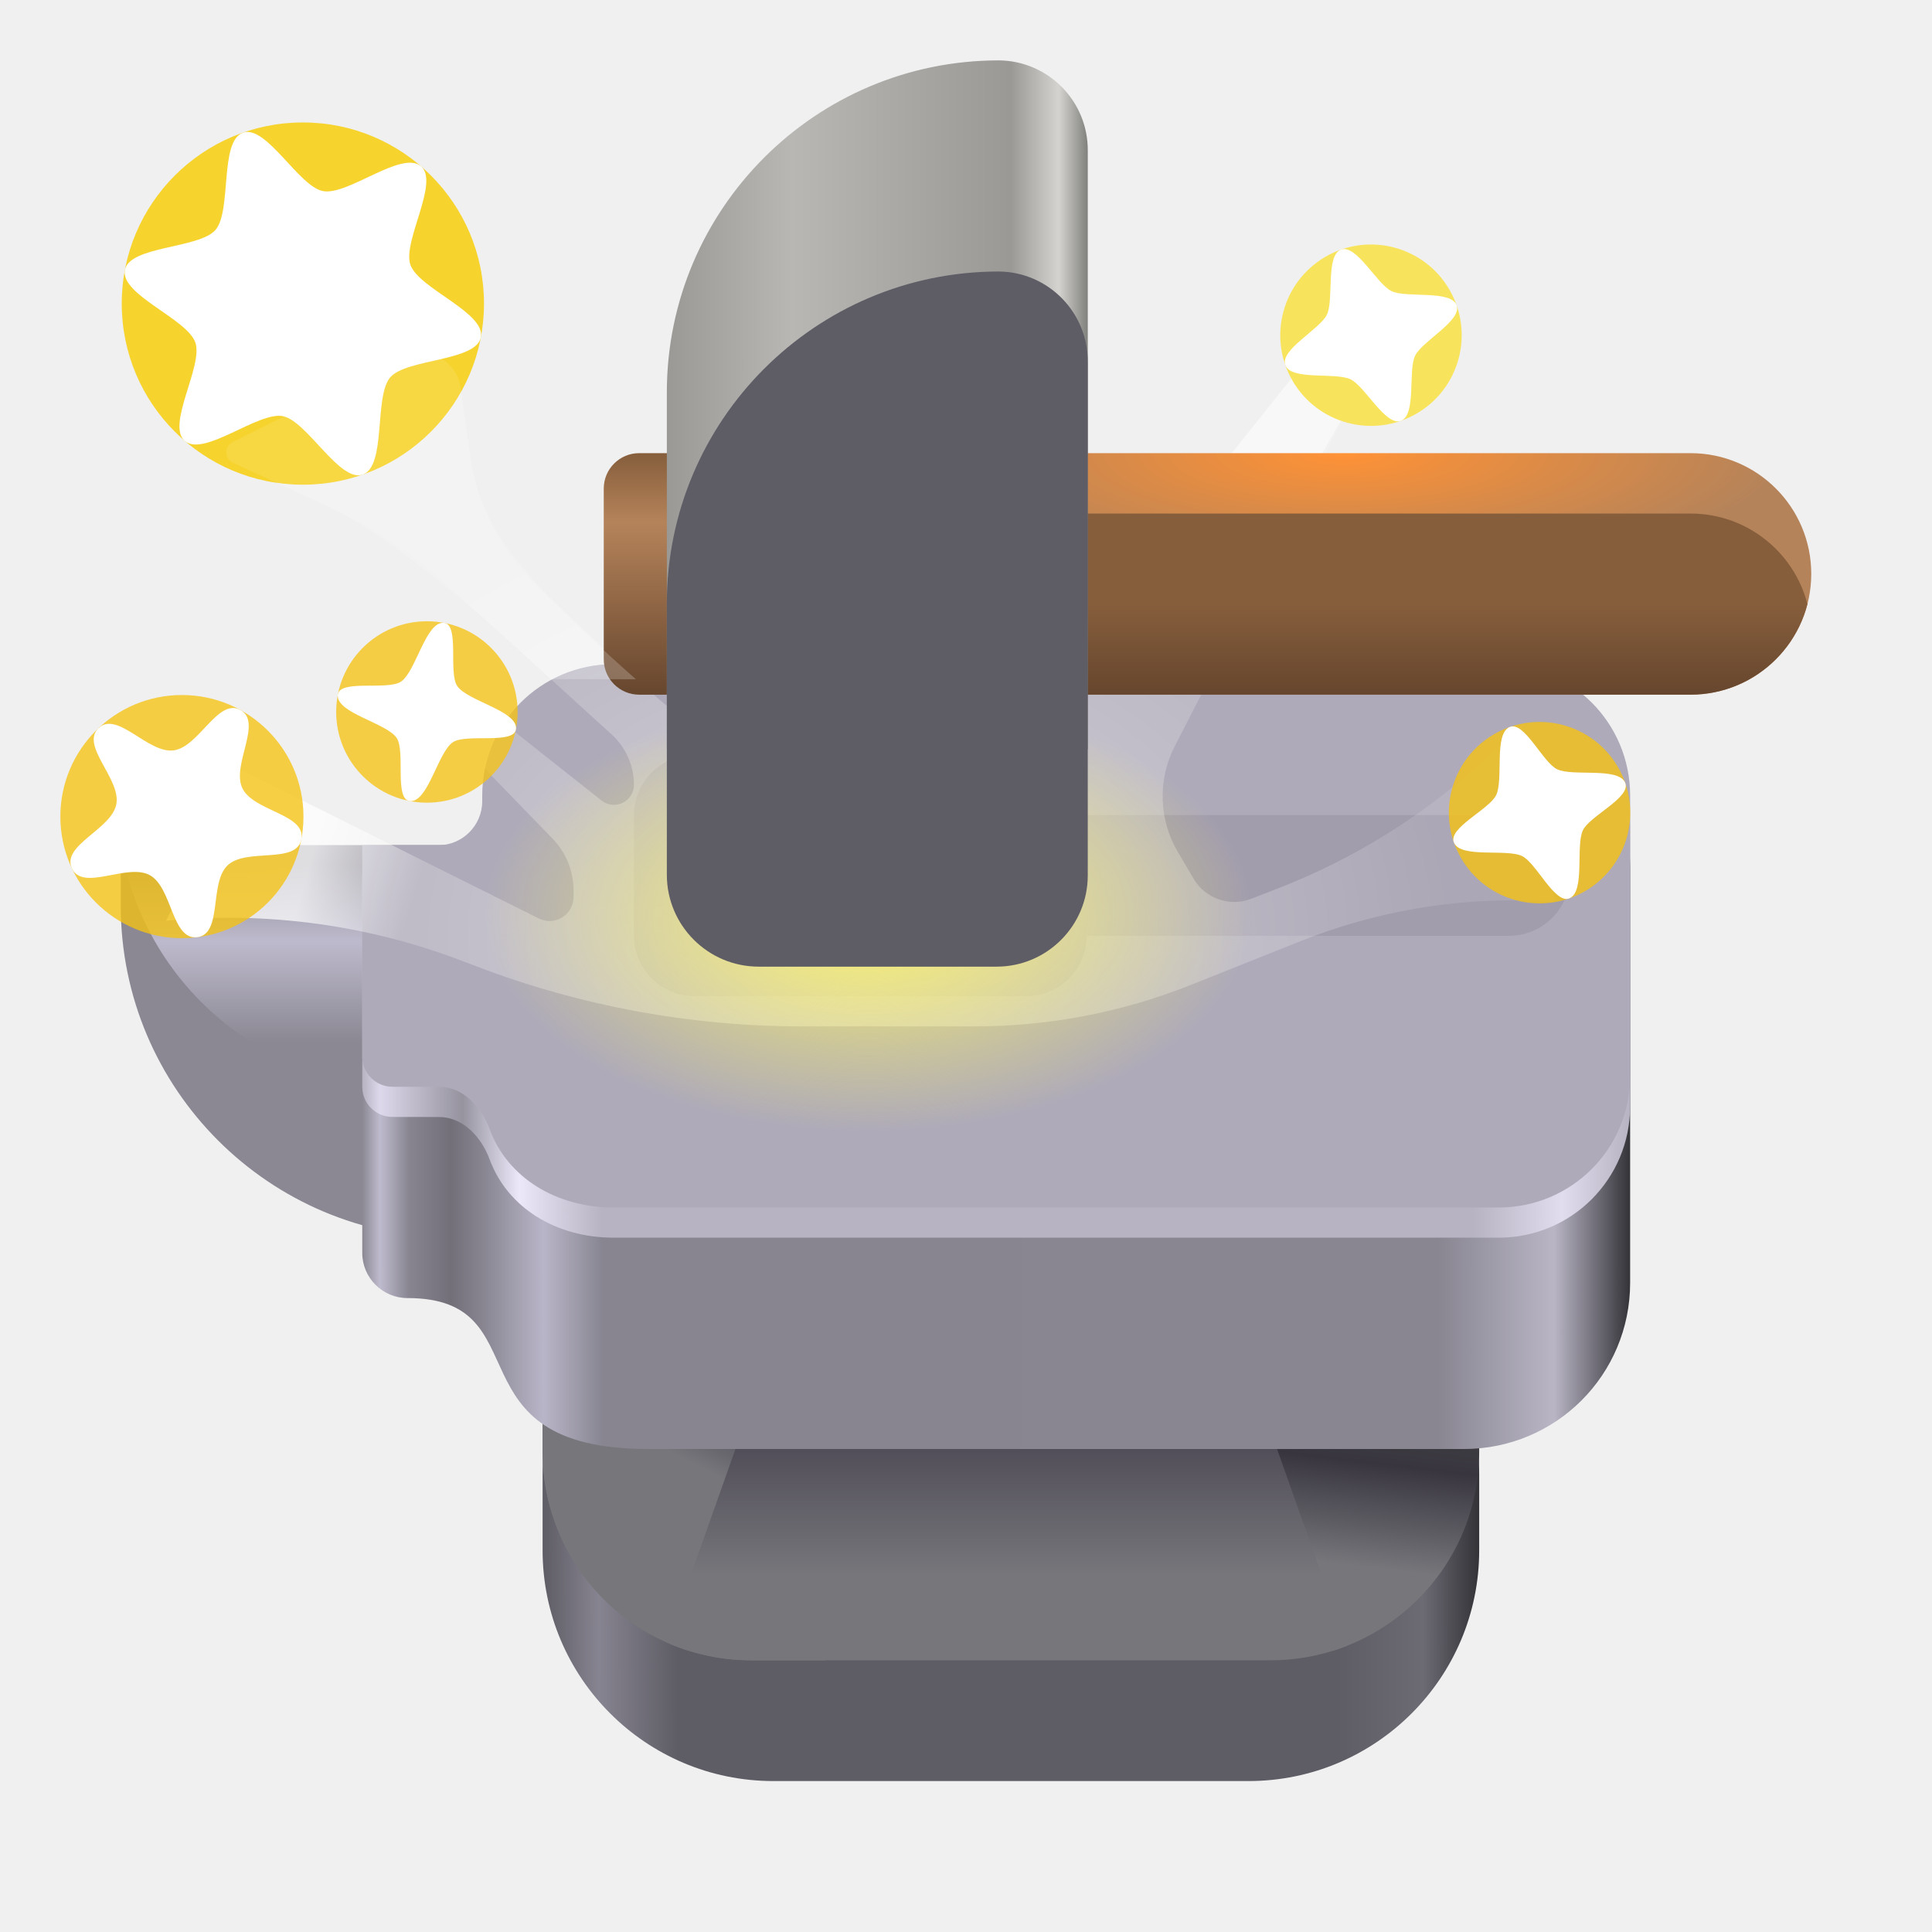
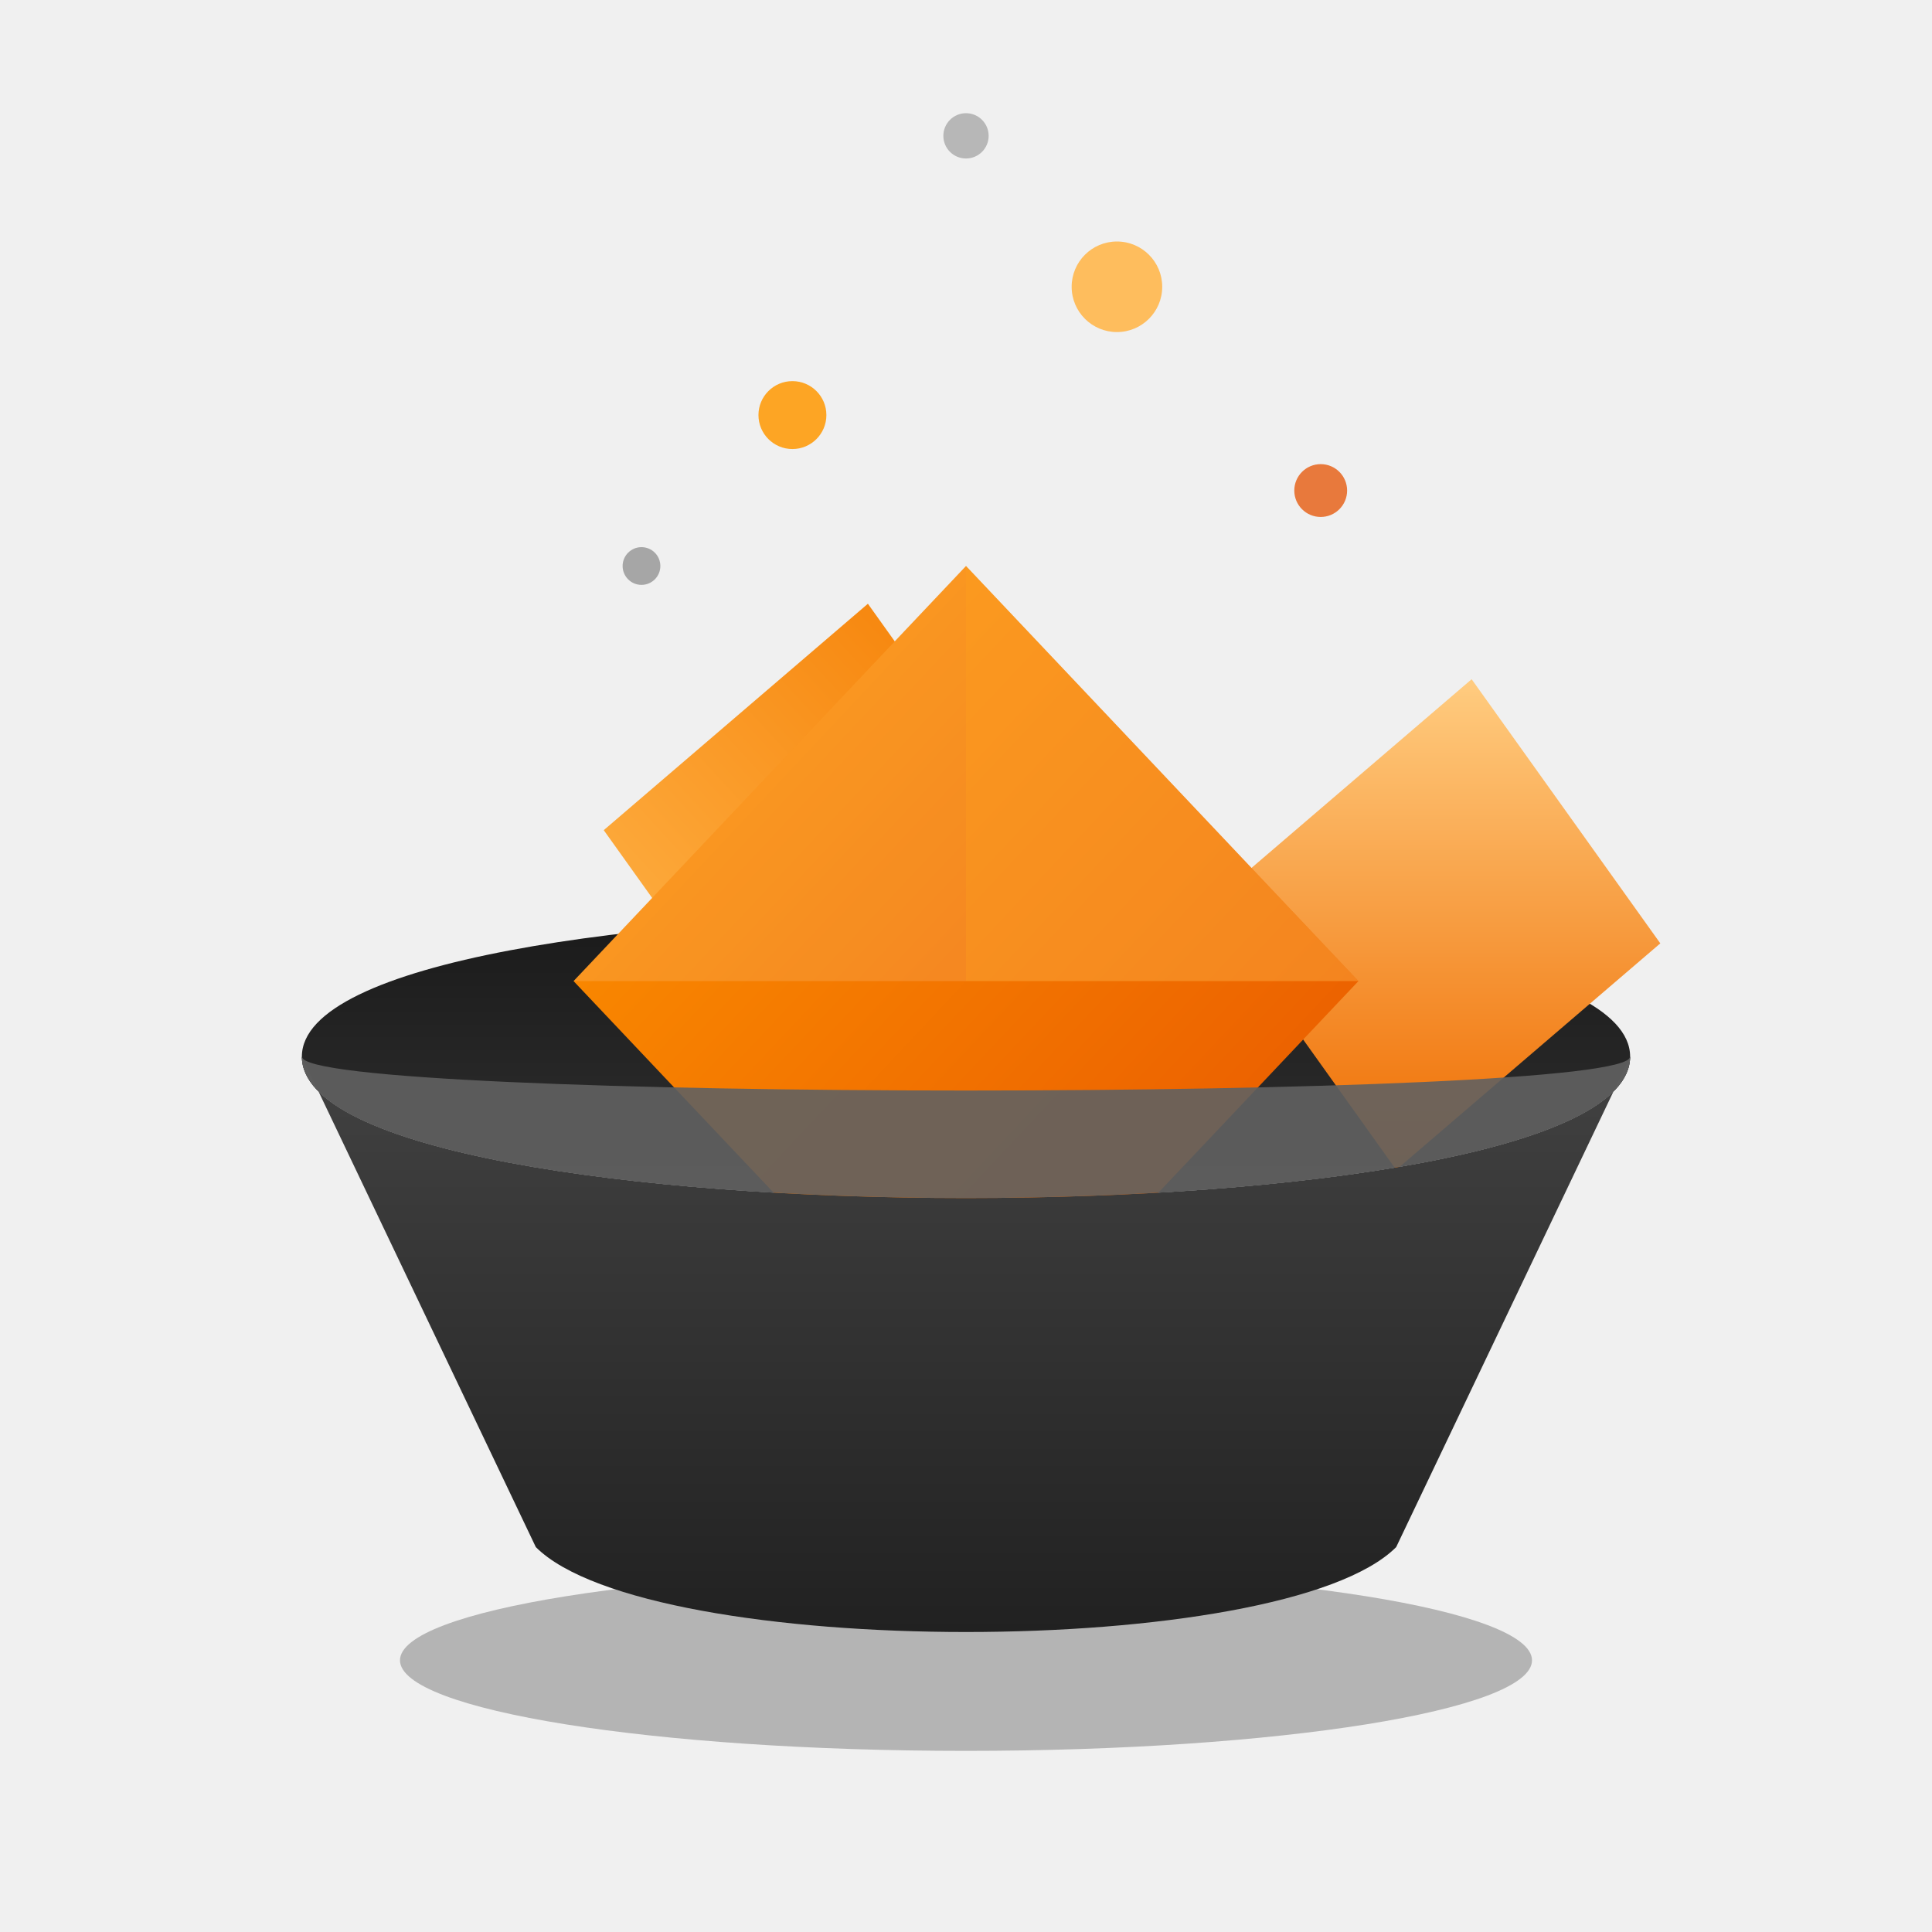
- <svg xmlns="http://www.w3.org/2000/svg" height="128px" viewBox="0 0 128 128" width="128px">
-   <linearGradient id="a" gradientUnits="userSpaceOnUse" x1="36" x2="98" y1="112" y2="111.871">
-     <stop offset="0" stop-color="#5e5c64" />
-     <stop offset="0.059" stop-color="#878491" />
-     <stop offset="0.144" stop-color="#5e5c64" />
-     <stop offset="0.849" stop-color="#5e5c64" />
-     <stop offset="0.94" stop-color="#6c6a73" />
-     <stop offset="1" stop-color="#343338" />
-   </linearGradient>
-   <clipPath id="b">
-     <path d="m 35 74 h 63 v 36 h -63 z m 0 0" />
-   </clipPath>
-   <clipPath id="c">
-     <path d="m 49.781 74.367 h 34.387 c 7.641 0 13.832 6.195 13.832 13.832 v 7.969 c 0 7.641 -6.191 13.832 -13.832 13.832 h -34.387 c -7.641 0 -13.832 -6.191 -13.832 -13.832 v -7.969 c 0 -7.637 6.191 -13.832 13.832 -13.832 z m 0 0" />
-   </clipPath>
-   <linearGradient id="d" gradientUnits="userSpaceOnUse" x1="89" x2="87.649" y1="92" y2="103.491">
-     <stop offset="0" stop-color="#454545" />
-     <stop offset="0.404" stop-color="#38353f" />
-     <stop offset="1" stop-color="#77767b" />
-   </linearGradient>
-   <clipPath id="e">
-     <path d="m 35 74 h 25 v 36 h -25 z m 0 0" />
-   </clipPath>
-   <clipPath id="f">
-     <path d="m 49.781 74.367 h 34.387 c 7.641 0 13.832 6.195 13.832 13.832 v 7.969 c 0 7.641 -6.191 13.832 -13.832 13.832 h -34.387 c -7.641 0 -13.832 -6.191 -13.832 -13.832 v -7.969 c 0 -7.637 6.191 -13.832 13.832 -13.832 z m 0 0" />
-   </clipPath>
-   <linearGradient id="g" gradientUnits="userSpaceOnUse" x1="44" x2="48" y1="96" y2="88">
-     <stop offset="0" stop-color="#77767b" />
-     <stop offset="1" stop-color="#241f31" />
-   </linearGradient>
-   <clipPath id="h">
-     <path d="m 44 77 h 46 v 33 h -46 z m 0 0" />
-   </clipPath>
-   <clipPath id="i">
-     <path d="m 49.781 74.367 h 34.387 c 7.641 0 13.832 6.195 13.832 13.832 v 7.969 c 0 7.641 -6.191 13.832 -13.832 13.832 h -34.387 c -7.641 0 -13.832 -6.191 -13.832 -13.832 v -7.969 c 0 -7.637 6.191 -13.832 13.832 -13.832 z m 0 0" />
-   </clipPath>
-   <linearGradient id="j" gradientTransform="matrix(-0.708333 0 0 1 117.6667 -174.6602)" gradientUnits="userSpaceOnUse" x1="74" x2="74" y1="266" y2="279">
-     <stop offset="0" stop-color="#3d3846" />
-     <stop offset="1" stop-color="#77767b" />
-   </linearGradient>
-   <linearGradient id="k" gradientUnits="userSpaceOnUse" x1="24" x2="108" y1="89.382" y2="89.382">
-     <stop offset="0" stop-color="#8b8893" />
-     <stop offset="0.014" stop-color="#bfbbce" />
-     <stop offset="0.037" stop-color="#888591" />
-     <stop offset="0.07" stop-color="#726f79" />
-     <stop offset="0.095" stop-color="#888591" />
-     <stop offset="0.143" stop-color="#b9b5c8" />
-     <stop offset="0.19" stop-color="#888591" />
-     <stop offset="0.849" stop-color="#898692" />
-     <stop offset="0.94" stop-color="#b9b5c5" />
-     <stop offset="1" stop-color="#343338" />
-   </linearGradient>
-   <linearGradient id="l" gradientTransform="matrix(1 0 0 0.65598 0 -89.62746)" gradientUnits="userSpaceOnUse" x1="18" x2="18" y1="224" y2="241.856">
-     <stop offset="0" stop-color="#8b8893" />
-     <stop offset="0.431" stop-color="#bebacd" />
-     <stop offset="1" stop-color="#8b8893" />
-   </linearGradient>
-   <linearGradient id="m" gradientUnits="userSpaceOnUse" x1="24" x2="108" y1="82" y2="82">
-     <stop offset="0" stop-color="#b7b3c2" />
-     <stop offset="0.014" stop-color="#ddd8eb" />
-     <stop offset="0.049" stop-color="#b7b3c2" />
-     <stop offset="0.079" stop-color="#96939f" />
-     <stop offset="0.124" stop-color="#ece8fa" />
-     <stop offset="0.189" stop-color="#b7b3c2" />
-     <stop offset="0.876" stop-color="#b7b3c2" />
-     <stop offset="0.946" stop-color="#e1dcee" />
-     <stop offset="1" stop-color="#b7b3c2" />
-   </linearGradient>
-   <radialGradient id="n" cx="56" cy="243.89" gradientTransform="matrix(0.996699 0.00000013 -0.0000001 0.730913 0.18487 -116.2627)" gradientUnits="userSpaceOnUse" r="40.132">
-     <stop offset="0" stop-color="#ffffff" stop-opacity="0.467" />
-     <stop offset="1" stop-color="#ffffff" stop-opacity="0.106" />
-   </radialGradient>
-   <linearGradient id="o" gradientUnits="userSpaceOnUse" x1="20" x2="27" y1="59" y2="61">
-     <stop offset="0" stop-color="#ffffff" stop-opacity="0.671" />
-     <stop offset="1" stop-color="#ffffff" stop-opacity="0" />
-   </linearGradient>
-   <radialGradient id="p" cx="57.5" cy="231" gradientTransform="matrix(1.243902 0 0 0.707317 -14.02439 -102.8902)" gradientUnits="userSpaceOnUse" r="20.5">
-     <stop offset="0" stop-color="#f9f06b" />
-     <stop offset="1" stop-color="#f9f06b" stop-opacity="0" />
-   </radialGradient>
-   <clipPath id="q">
-     <path d="m 54 30 h 66 v 17 h -66 z m 0 0" />
-   </clipPath>
-   <clipPath id="r">
-     <path d="m 62 30.023 h 50 c 4.418 0 8 3.582 8 8 c 0 4.418 -3.582 8 -8 8 h -50 c -4.418 0 -8 -3.582 -8 -8 c 0 -4.418 3.582 -8 8 -8 z m 0 0" />
-   </clipPath>
-   <radialGradient id="s" cx="89" cy="182.901" gradientTransform="matrix(0.878788 0 0 0.242424 10.78788 -14.33962)" gradientUnits="userSpaceOnUse" r="33">
-     <stop offset="0" stop-color="#ff9236" />
-     <stop offset="1" stop-color="#b5835a" />
-   </radialGradient>
-   <clipPath id="t">
-     <path d="m 54 34 h 66 v 13 h -66 z m 0 0" />
-   </clipPath>
-   <clipPath id="u">
-     <path d="m 62 30.023 h 50 c 4.418 0 8 3.582 8 8 c 0 4.418 -3.582 8 -8 8 h -50 c -4.418 0 -8 -3.582 -8 -8 c 0 -4.418 3.582 -8 8 -8 z m 0 0" />
-   </clipPath>
-   <linearGradient id="v" gradientUnits="userSpaceOnUse" x1="96" x2="96" y1="40.024" y2="46.024">
-     <stop offset="0" stop-color="#865e3c" />
-     <stop offset="1" stop-color="#66462e" />
-   </linearGradient>
-   <linearGradient id="w" gradientUnits="userSpaceOnUse" x1="42.495" x2="42.495" y1="30.024" y2="46.024">
-     <stop offset="0" stop-color="#865e3c" />
-     <stop offset="0.286" stop-color="#b5835a" />
-     <stop offset="1" stop-color="#66462e" />
-   </linearGradient>
-   <linearGradient id="x" gradientUnits="userSpaceOnUse" x1="44.18" x2="73" y1="26.816" y2="26.816">
-     <stop offset="0" stop-color="#9a9996" />
-     <stop offset="0.287" stop-color="#b8b7b4" />
-     <stop offset="0.791" stop-color="#9a9996" />
-     <stop offset="0.901" stop-color="#d4d3cf" />
-     <stop offset="1" stop-color="#585855" />
-   </linearGradient>
-   <path d="m 51.242 82.367 h 31.469 c 8.441 0 15.289 6.848 15.289 15.293 v 5.051 c 0 8.441 -6.848 15.289 -15.289 15.289 h -31.469 c -8.445 0 -15.293 -6.848 -15.293 -15.289 v -5.051 c 0 -8.445 6.848 -15.293 15.293 -15.293 z m 0 0" fill="url(#a)" fill-rule="evenodd" />
-   <g clip-path="url(#b)">
-     <g clip-path="url(#c)">
-       <path d="m 47.949 74.367 h 38.051 c 6.629 0 12 5.375 12 12 v 11.633 c 0 6.629 -5.371 12 -12 12 h -38.051 c -6.625 0 -12 -5.371 -12 -12 v -11.633 c 0 -6.625 5.375 -12 12 -12 z m 0 0" fill="url(#d)" fill-rule="evenodd" />
-     </g>
-   </g>
-   <g clip-path="url(#e)">
-     <g clip-path="url(#f)">
-       <path d="m 26 72 h 22 c 6.629 0 12 5.371 12 12 v 16 c 0 6.629 -5.371 12 -12 12 h -22 c -6.629 0 -12 -5.371 -12 -12 v -16 c 0 -6.629 5.371 -12 12 -12 z m 0 0" fill="url(#g)" fill-rule="evenodd" />
-     </g>
-   </g>
-   <g clip-path="url(#h)">
-     <g clip-path="url(#i)">
-       <path d="m 89.332 109.34 l -11.332 -32 h -22.668 l -11.332 32 z m 0 0" fill="url(#j)" />
-     </g>
-   </g>
-   <path d="m 8 60 v -4 h 38 v 26 h -16 c -12.148 0 -22 -9.852 -22 -22 z m 0 0" fill="#8b8893" fill-rule="evenodd" />
-   <path d="m 42.969 46.461 c -6.105 0 -11.02 4.914 -11.02 11.02 v 14.52 h -7.949 v 11 c 0 1.656 1.344 3 3 3 c 9 0 2.578 10 15.969 10 h 54.016 c 6.102 0 11.016 -4.914 11.016 -11.02 v -27.5 c 0 -6.105 -4.914 -11.02 -11.016 -11.02 z m 0 0" fill="url(#k)" fill-rule="evenodd" />
-   <path d="m 8 56 h 38 v 15.742 h -16 c -10.422 1.73 -20.273 -5.32 -22 -15.742 z m 0 0" fill="url(#l)" fill-rule="evenodd" />
-   <path d="m 40.66 46 c -4.824 0 -8.711 3.887 -8.711 8.711 v 0.367 c 0 1.613 -1.309 2.922 -2.922 2.922 h -5.027 v 14 c 0 1.105 0.895 2 2 2 l 3.094 0.004 c 1.578 0 2.797 1.328 3.34 2.797 c 1.184 3.219 4.41 5.199 8.227 5.199 h 58.629 c 4.824 0 8.711 -3.887 8.711 -8.711 v -18.578 c 0 -4.824 -3.887 -8.711 -8.711 -8.711 z m 0 0" fill="url(#m)" fill-rule="evenodd" />
-   <path d="m 40.66 44 c -4.824 0 -8.711 3.887 -8.711 8.711 v 0.367 c 0 1.613 -1.309 2.922 -2.922 2.922 h -5.027 v 14 c 0 1.105 0.895 2 2 2 l 3.094 0.004 c 1.578 0 2.797 1.328 3.34 2.797 c 1.184 3.219 4.41 5.199 8.227 5.199 h 58.629 c 4.824 0 8.711 -3.887 8.711 -8.711 v -18.578 c 0 -4.824 -3.887 -8.711 -8.711 -8.711 z m 0 0" fill="#aeaab9" fill-rule="evenodd" />
-   <path d="m 46.027 50 c -2.23 0 -4.027 1.797 -4.027 4.023 v 7.953 c 0 2.227 1.797 4.023 4.027 4.023 h 21.945 c 2.223 0 4.012 -1.781 4.027 -4 h 27.973 c 2.23 0 4.027 -1.785 4.027 -4 s -1.797 -4 -4.027 -4 h -27.973 c -0.016 -2.219 -1.805 -4 -4.027 -4 z m 0 0" fill="#241f31" fill-opacity="0.086" fill-rule="evenodd" />
-   <path d="m 64.602 68 h -11.453 c -7.371 0 -14.68 -1.344 -21.566 -3.969 l -0.852 -0.324 c -6.277 -2.422 -13.031 -3.348 -19.73 -2.707 l 5.047 -9.953 l 19.652 9.805 c 0.492 0.246 1.078 0.219 1.547 -0.07 s 0.754 -0.801 0.754 -1.355 v -0.426 c 0 -1.281 -0.5 -2.516 -1.391 -3.438 l -4.582 -4.723 l 1.117 -3.113 l 6.711 5.312 c 0.398 0.312 0.941 0.375 1.398 0.152 c 0.457 -0.223 0.746 -0.684 0.746 -1.191 c 0 -1.273 -0.539 -2.488 -1.48 -3.344 l -10.566 -9.605 c -2.523 -2.297 -5.383 -4.188 -8.484 -5.613 l -6.031 -2.777 c -0.266 -0.121 -0.438 -0.383 -0.441 -0.676 s 0.156 -0.562 0.418 -0.691 l 11.258 -5.629 c 0.77 -0.387 1.68 -0.375 2.441 0.023 c 0.762 0.402 1.285 1.145 1.402 1.996 l 0.602 4.301 c 0.488 3.473 2.152 6.676 4.715 9.074 l 6.961 6.5 c 4.43 4.141 10.262 6.441 16.324 6.441 h 0.301 c 2.898 0 5.637 -1.312 7.449 -3.574 l 19.441 -24.23 l 3.465 2 l -11.945 23.246 c -1.137 2.215 -1.062 4.859 0.203 7.004 l 1.047 1.773 c 0.773 1.316 2.391 1.879 3.816 1.328 l 1.719 -0.668 c 4.91 -1.895 9.434 -4.676 13.344 -8.199 l 2.895 -2.602 l 2.176 11.648 l -1.461 -0.055 c -5.246 -0.184 -10.477 0.723 -15.355 2.664 l -7.336 2.926 c -4.543 1.809 -9.387 2.738 -14.273 2.738 z m 0 0" fill="url(#n)" />
-   <path d="m 31.582 64.031 l -0.852 -0.324 c -6.277 -2.422 -13.031 -3.348 -19.73 -2.707 l 5.047 -9.953 l 19.652 9.805 z m 0 0" fill="url(#o)" />
-   <path d="m 83 60.5 c 0 8.008 -11.418 14.5 -25.5 14.5 s -25.5 -6.492 -25.5 -14.5 s 11.418 -14.5 25.5 -14.5 s 25.5 6.492 25.5 14.5 z m 0 0" fill="url(#p)" fill-rule="evenodd" />
-   <path d="m 86.258 24.195 l -13.195 16.512 l 7.168 2.312 l 9.293 -16.379 z m 0 0" fill="#ffffff" fill-opacity="0.482" />
-   <g clip-path="url(#q)">
-     <g clip-path="url(#r)">
-       <path d="m 54 30.023 h 66 v 16 h -66 z m 0 0" fill="url(#s)" fill-rule="evenodd" />
-     </g>
-   </g>
-   <g clip-path="url(#t)">
-     <g clip-path="url(#u)">
-       <path d="m 62 34.023 h 50 c 4.418 0 8 3.582 8 8 c 0 4.418 -3.582 8 -8 8 h -50 c -4.418 0 -8 -3.582 -8 -8 c 0 -4.418 3.582 -8 8 -8 z m 0 0" fill="url(#v)" fill-rule="evenodd" />
-     </g>
-   </g>
-   <g fill-rule="evenodd">
-     <path d="m 42.344 30.023 h 13.805 c 1.297 0 2.348 1.051 2.348 2.348 v 11.309 c 0 1.293 -1.051 2.344 -2.348 2.344 h -13.805 c -1.293 0 -2.344 -1.051 -2.344 -2.344 v -11.309 c 0 -1.297 1.051 -2.348 2.344 -2.348 z m 0 0" fill="url(#w)" />
-     <path d="m 66.18 4 c 3.281 0.031 5.918 2.719 5.887 6 v 39.633 h -27.887 v -23.633 c 0 -12.148 9.852 -22 22 -22 z m 0 0" fill="url(#x)" />
-     <path d="m 66.18 17.988 c 3.285 0.035 5.918 2.727 5.887 6.012 v 34 c 0 3.336 -2.707 6.043 -6.043 6.043 h -15.754 c -3.363 0 -6.09 -2.727 -6.09 -6.09 v -17.965 c 0 -12.148 9.852 -22 22 -22 z m 0 0" fill="#5e5c64" />
-     <path d="m 32.066 20.113 c 0 6.629 -5.371 12 -12 12 c -6.625 0 -12 -5.371 -12 -12 c 0 -6.625 5.375 -12 12 -12 c 6.629 0 12 5.375 12 12 z m 0 0" fill="#f6d32d" />
-     <path d="m 31.859 22.336 c -0.289 1.617 -4.934 1.418 -6.004 2.664 c -1.09 1.27 -0.242 5.871 -1.816 6.438 c -1.543 0.559 -3.695 -3.562 -5.309 -3.867 c -1.641 -0.309 -5.207 2.727 -6.484 1.645 c -1.254 -1.059 1.238 -4.98 0.695 -6.527 c -0.555 -1.578 -4.961 -3.148 -4.668 -4.793 c 0.289 -1.617 4.934 -1.418 6.004 -2.664 c 1.09 -1.27 0.246 -5.871 1.816 -6.438 c 1.547 -0.559 3.695 3.562 5.309 3.867 c 1.645 0.309 5.207 -2.727 6.484 -1.648 c 1.258 1.059 -1.238 4.984 -0.695 6.531 c 0.555 1.578 4.965 3.148 4.668 4.793 z m 0 0" fill="#ffffff" />
-     <path d="m 20.105 54.102 c 0 4.449 -3.605 8.055 -8.051 8.055 c -4.449 0 -8.055 -3.605 -8.055 -8.055 c 0 -4.449 3.605 -8.055 8.055 -8.055 c 4.445 0 8.051 3.605 8.051 8.055 z m 0 0" fill="#f5c211" fill-opacity="0.776" />
-     <path d="m 19.965 55.602 c -0.316 1.68 -3.637 0.551 -4.879 1.723 c -1.246 1.168 -0.32 4.551 -2.016 4.766 c -1.695 0.215 -1.648 -3.289 -3.145 -4.109 c -1.496 -0.82 -4.426 1.102 -5.156 -0.441 c -0.727 -1.547 2.621 -2.586 2.938 -4.262 c 0.32 -1.68 -2.414 -3.871 -1.172 -5.043 c 1.242 -1.168 3.266 1.695 4.961 1.48 c 1.691 -0.219 2.934 -3.496 4.43 -2.676 c 1.5 0.824 -0.602 3.629 0.129 5.176 c 0.727 1.543 4.23 1.711 3.91 3.387 z m 0 0" fill="#ffffff" />
-     <path d="m 107.203 50.836 c 1.66 2.875 0.676 6.551 -2.199 8.211 c -2.875 1.656 -6.551 0.672 -8.207 -2.203 c -1.66 -2.871 -0.676 -6.547 2.199 -8.207 c 2.875 -1.66 6.551 -0.676 8.207 2.199 z m 0 0" fill="#f5c211" fill-opacity="0.784" />
-     <path d="m 107.672 51.859 c 0.414 0.969 -2.34 2.191 -2.797 3.141 c -0.5 1.035 0.164 4.062 -0.895 4.516 c -0.965 0.41 -2.191 -2.344 -3.141 -2.801 c -1.035 -0.5 -4.062 0.168 -4.512 -0.891 c -0.414 -0.969 2.34 -2.195 2.797 -3.145 c 0.5 -1.035 -0.164 -4.062 0.895 -4.512 c 0.965 -0.414 2.191 2.34 3.141 2.797 c 1.035 0.5 4.062 -0.164 4.512 0.895 z m 0 0" fill="#ffffff" />
-     <path d="m 96.035 19.203 c 1.66 2.875 0.676 6.551 -2.199 8.207 c -2.875 1.66 -6.551 0.676 -8.211 -2.199 c -1.656 -2.875 -0.672 -6.547 2.203 -8.207 c 2.871 -1.66 6.547 -0.676 8.207 2.199 z m 0 0" fill="#f8e45c" />
-     <path d="m 96.504 20.227 c 0.371 1.016 -2.281 2.363 -2.75 3.34 c -0.48 0.992 0.098 3.934 -0.941 4.312 c -1.016 0.375 -2.363 -2.281 -3.34 -2.75 c -0.992 -0.48 -3.938 0.098 -4.316 -0.941 c -0.371 -1.016 2.281 -2.363 2.754 -3.34 c 0.477 -0.992 -0.098 -3.934 0.938 -4.312 c 1.02 -0.371 2.367 2.281 3.34 2.75 c 0.996 0.48 3.938 -0.098 4.316 0.941 z m 0 0" fill="#ffffff" />
-     <path d="m 34.293 47.168 c 0 3.32 -2.691 6.012 -6.008 6.012 c -3.32 0 -6.012 -2.691 -6.012 -6.012 c 0 -3.316 2.691 -6.008 6.012 -6.008 c 3.316 0 6.008 2.691 6.008 6.008 z m 0 0" fill="#f5c211" fill-opacity="0.761" />
-     <path d="m 34.188 48.289 c -0.082 1.066 -3.305 0.285 -4.188 0.887 c -0.996 0.68 -1.637 3.992 -2.836 3.898 c -1.066 -0.086 -0.285 -3.305 -0.887 -4.188 c -0.68 -0.996 -3.992 -1.637 -3.898 -2.84 c 0.086 -1.066 3.305 -0.285 4.188 -0.887 c 0.996 -0.676 1.637 -3.988 2.836 -3.895 c 1.07 0.082 0.285 3.301 0.891 4.188 c 0.676 0.996 3.988 1.637 3.895 2.836 z m 0 0" fill="#ffffff" />
-   </g>
-   <path d="m 36.496 44.992 c -7.496 -6.992 -11.926 -10.129 -15.027 -11.555 l -6.031 -2.777 c -0.578 -0.266 -0.594 -1.082 -0.023 -1.367 l 11.258 -5.629 c 1.637 -0.816 3.59 0.211 3.844 2.02 l 0.602 4.301 c 0.488 3.473 1.055 6.227 11.008 15.016 z m 0 0" fill="url(#n)" />
+ <svg xmlns="http://www.w3.org/2000/svg" viewBox="0 0 256 256" width="100%" height="100%">
+   <defs>
+     <linearGradient id="emberGrad1" x1="0%" y1="0%" x2="100%" y2="100%">
+       <stop offset="0%" stop-color="#ff9800" />
+       <stop offset="100%" stop-color="#e65100" />
+     </linearGradient>
+     <linearGradient id="emberGrad2" x1="0%" y1="100%" x2="100%" y2="0%">
+       <stop offset="0%" stop-color="#ffb74d" />
+       <stop offset="100%" stop-color="#f57c00" />
+     </linearGradient>
+     <linearGradient id="emberGrad3" x1="50%" y1="0%" x2="50%" y2="100%">
+       <stop offset="0%" stop-color="#ffcc80" />
+       <stop offset="100%" stop-color="#ef6c00" />
+     </linearGradient>
+     <linearGradient id="bowlGrad" x1="0%" y1="0%" x2="0%" y2="100%">
+       <stop offset="0%" stop-color="#424242" />
+       <stop offset="100%" stop-color="#212121" />
+     </linearGradient>
+     <linearGradient id="bowlInner" x1="0%" y1="0%" x2="0%" y2="100%">
+       <stop offset="0%" stop-color="#1a1a1a" />
+       <stop offset="100%" stop-color="#303030" />
+     </linearGradient>
+   </defs>
+   <ellipse cx="128" cy="220" rx="75" ry="12" fill="rgba(0, 0, 0, 0.25)" />
+   <path d="M 40 140 C 40 115, 216 115, 216 140 C 216 165, 40 165, 40 140 Z" fill="url(#bowlInner)" />
+   <path d="M 80 110 L 115 80 L 140 115 L 105 145 Z" fill="url(#emberGrad2)" />
+   <path d="M 160 120 L 195 90 L 220 125 L 185 155 Z" fill="url(#emberGrad3)" />
+   <path d="M 128 75 L 180 130 L 128 185 L 76 130 Z" fill="url(#emberGrad1)" />
+   <path d="M 128 75 L 180 130 L 128 130 Z" fill="#ffb74d" opacity="0.4" />
+   <path d="M 128 75 L 76 130 L 128 130 Z" fill="#fff3e0" opacity="0.15" />
+   <path d="M 40 140 C 40 165, 216 165, 216 140 L 185 205 C 170 220, 86 220, 71 205 Z" fill="url(#bowlGrad)" />
+   <path d="M 40 140 C 40 165, 216 165, 216 140 C 216 146, 40 146, 40 140 Z" fill="#616161" opacity="0.9" />
+   <circle cx="105" cy="55" r="4.5" fill="#ff9800" opacity="0.85" />
+   <circle cx="148" cy="38" r="6" fill="#ffb74d" opacity="0.9" />
+   <circle cx="128" cy="18" r="3" fill="#9e9e9e" opacity="0.7" />
+   <circle cx="175" cy="65" r="3.5" fill="#e65100" opacity="0.75" />
+   <circle cx="85" cy="75" r="2.5" fill="#757575" opacity="0.6" />
</svg>
